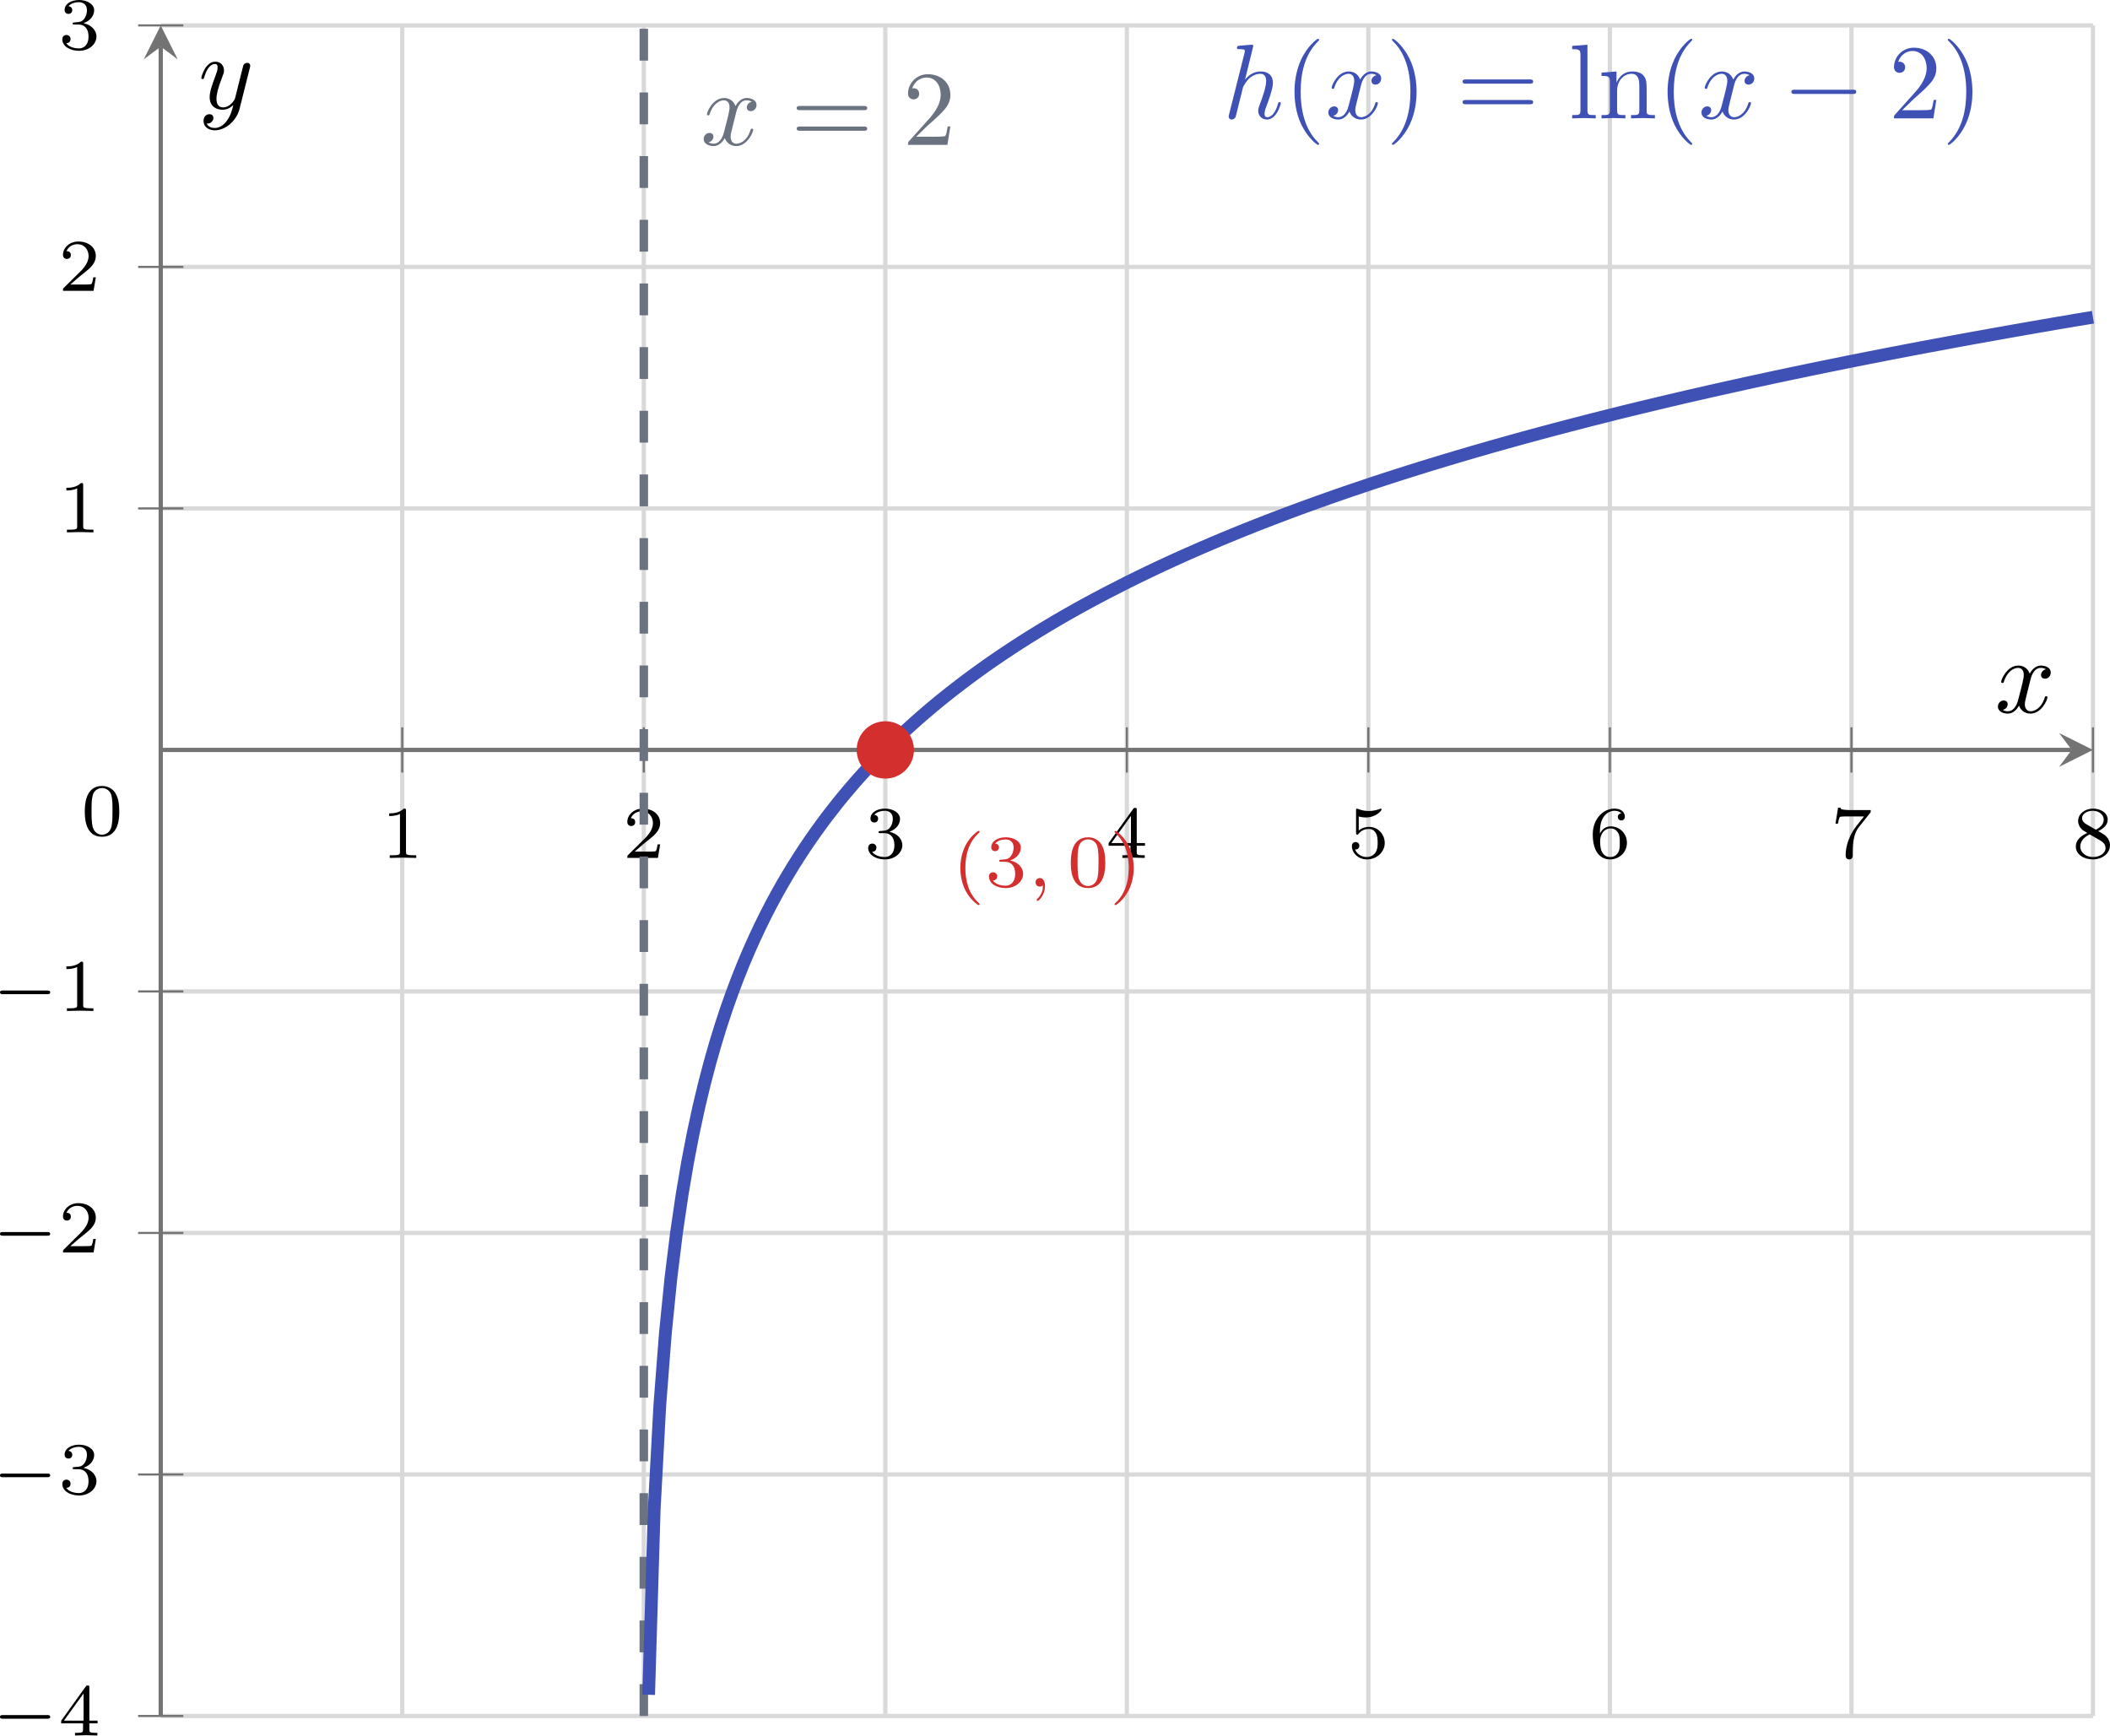
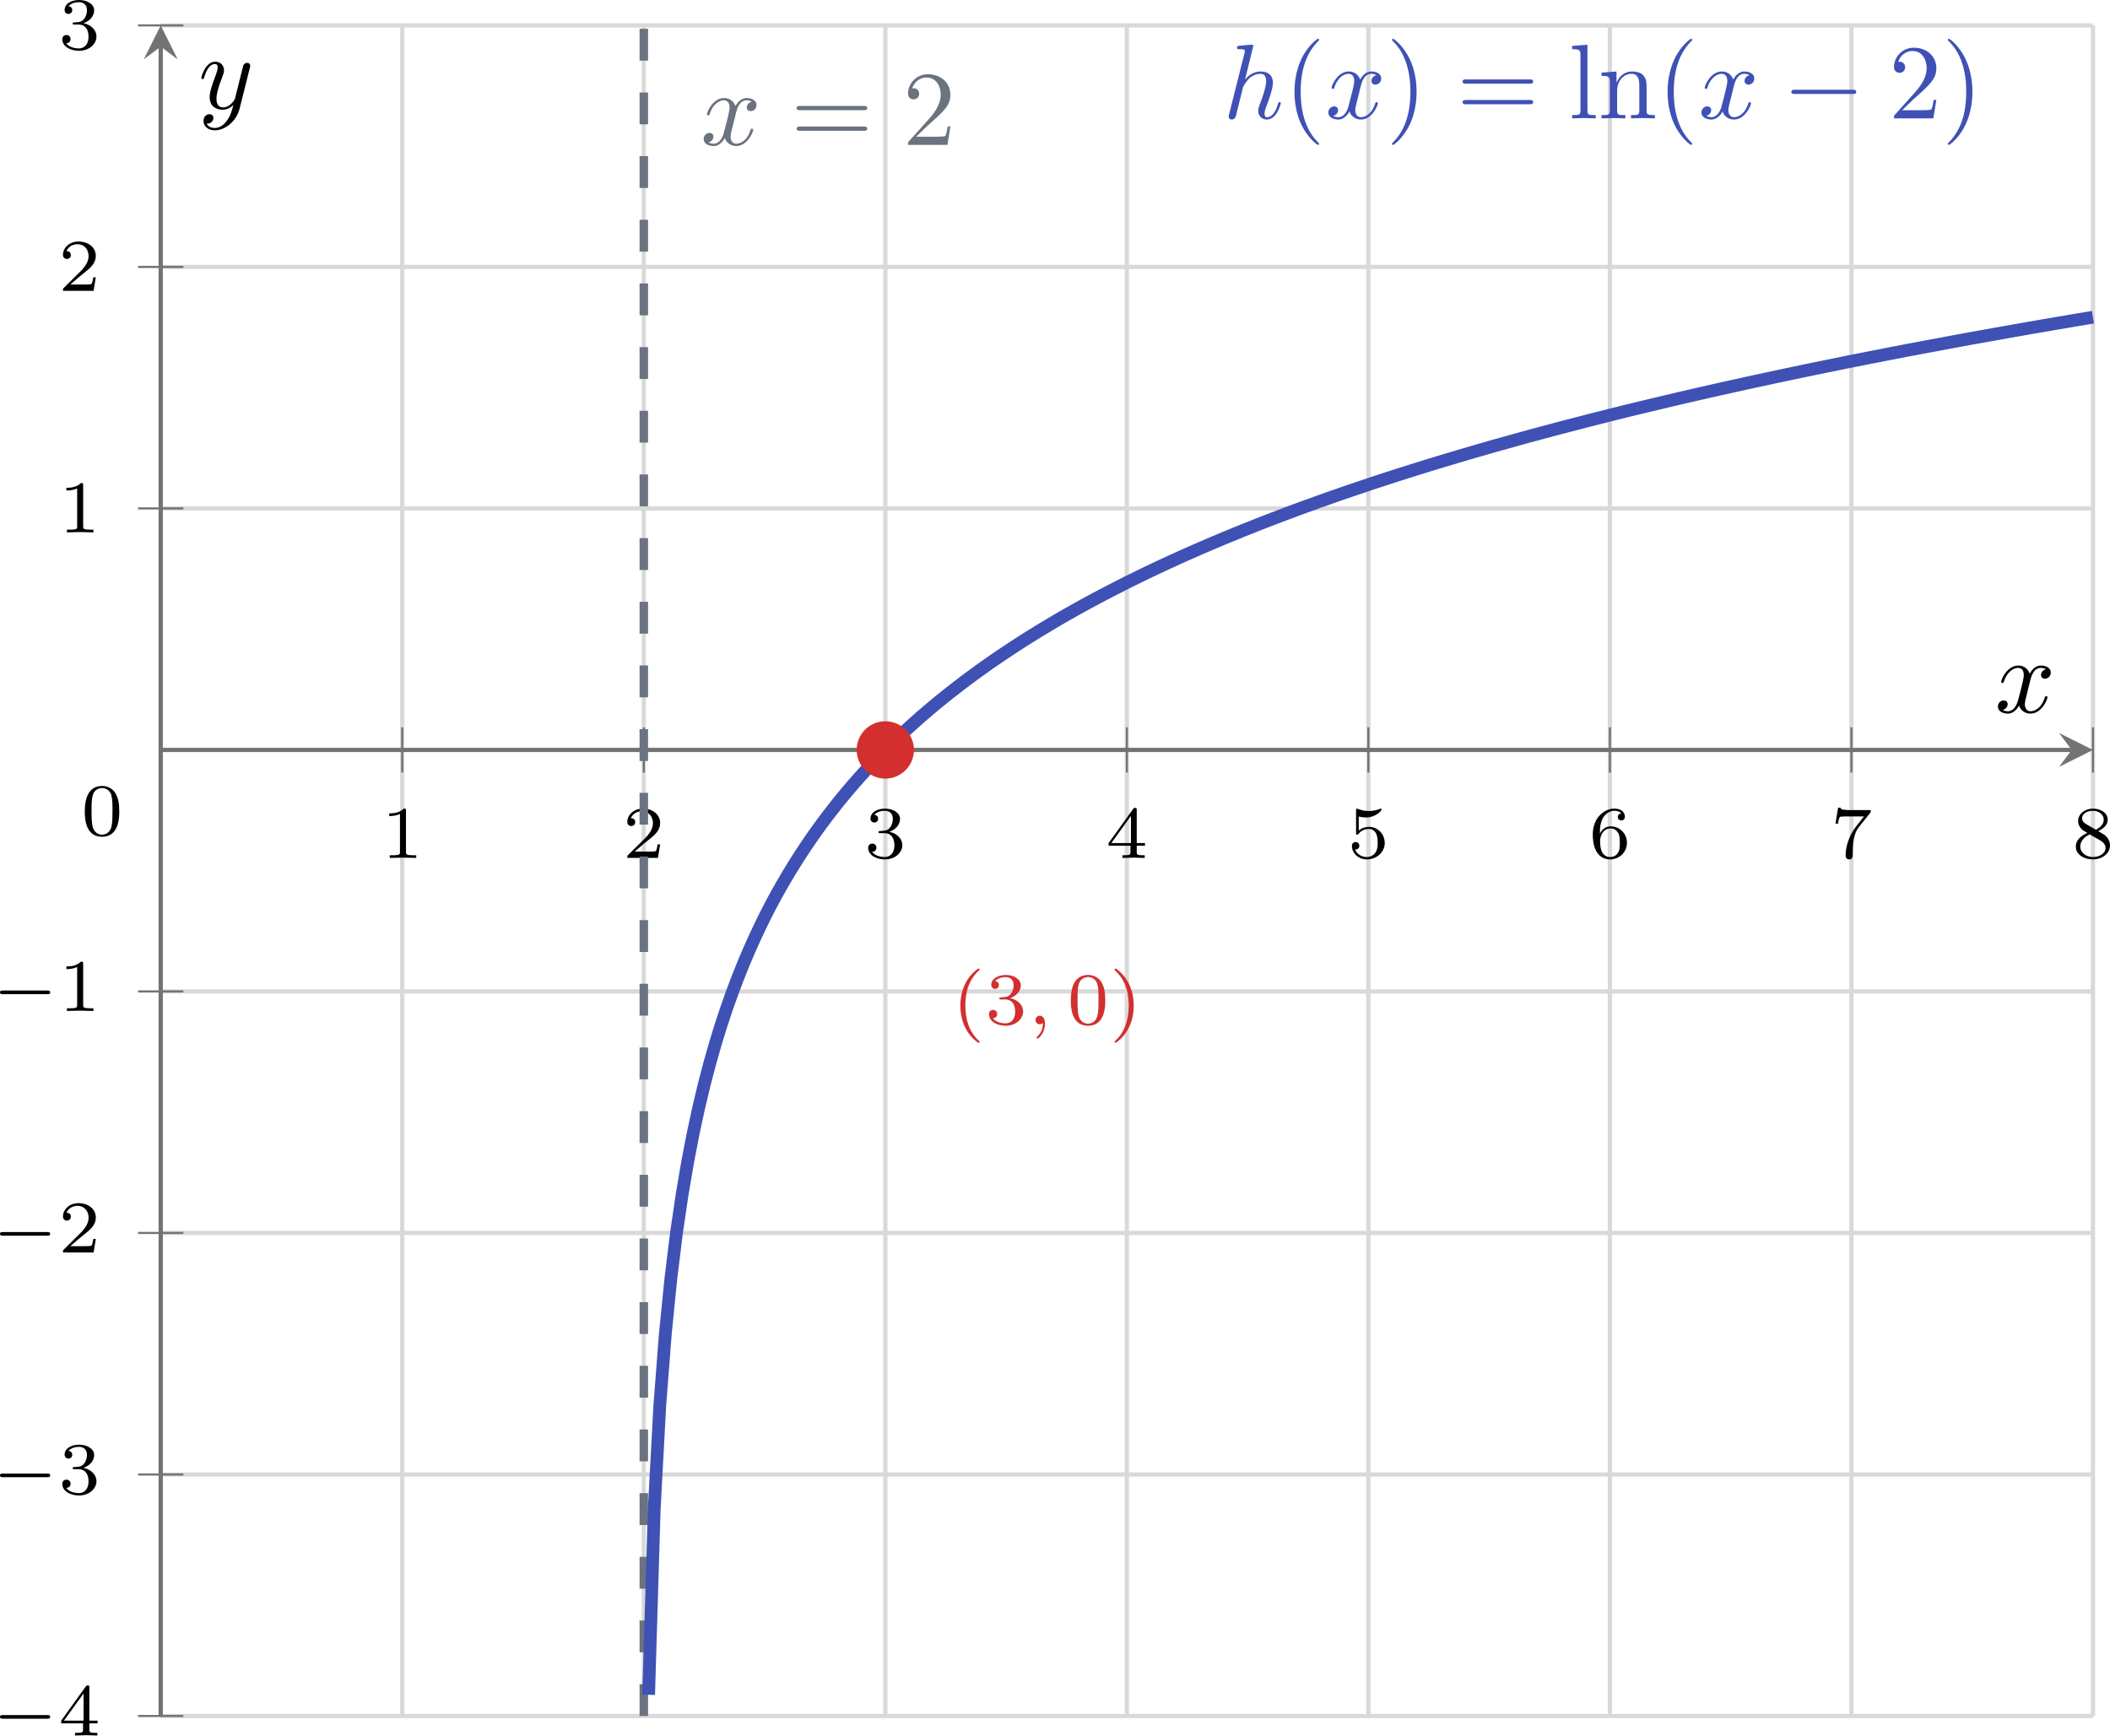
<svg xmlns="http://www.w3.org/2000/svg" xmlns:xlink="http://www.w3.org/1999/xlink" version="1.1" width="198.102pt" height="162.951pt" viewBox="-62.945 -63.835 198.102 162.951">
  <defs>
    <path id="g0-0" d="M6.565-2.291C6.735-2.291 6.914-2.291 6.914-2.491S6.735-2.69 6.565-2.69H1.176C1.006-2.69 .827-2.69 .827-2.491S1.006-2.291 1.176-2.291H6.565Z" />
    <path id="g1-0" d="M5.189-1.576C5.3-1.576 5.467-1.576 5.467-1.743C5.467-1.918 5.307-1.918 5.189-1.918H1.032C.921-1.918 .753-1.918 .753-1.75C.753-1.576 .914-1.576 1.032-1.576H5.189Z" />
    <path id="g2-104" d="M2.859-6.804C2.859-6.814 2.859-6.914 2.73-6.914C2.501-6.914 1.773-6.834 1.514-6.814C1.435-6.804 1.325-6.795 1.325-6.615C1.325-6.496 1.415-6.496 1.564-6.496C2.042-6.496 2.062-6.426 2.062-6.326L2.032-6.127L.588-.389C.548-.249 .548-.229 .548-.169C.548 .06 .747 .11 .837 .11C.996 .11 1.156-.01 1.205-.149L1.395-.907L1.614-1.803C1.674-2.022 1.733-2.242 1.783-2.471C1.803-2.531 1.883-2.859 1.893-2.919C1.923-3.009 2.232-3.567 2.57-3.836C2.79-3.995 3.098-4.184 3.527-4.184S4.065-3.846 4.065-3.487C4.065-2.949 3.686-1.863 3.447-1.255C3.367-1.026 3.318-.907 3.318-.707C3.318-.239 3.666 .11 4.134 .11C5.071 .11 5.44-1.345 5.44-1.425C5.44-1.524 5.35-1.524 5.32-1.524C5.22-1.524 5.22-1.494 5.171-1.345C5.021-.817 4.702-.11 4.154-.11C3.985-.11 3.915-.209 3.915-.438C3.915-.687 4.005-.927 4.095-1.146C4.254-1.574 4.702-2.76 4.702-3.337C4.702-3.985 4.304-4.403 3.557-4.403C2.929-4.403 2.451-4.095 2.082-3.636L2.859-6.804Z" />
    <path id="g2-120" d="M3.328-3.009C3.387-3.268 3.616-4.184 4.314-4.184C4.364-4.184 4.603-4.184 4.812-4.055C4.533-4.005 4.334-3.756 4.334-3.517C4.334-3.357 4.443-3.168 4.712-3.168C4.932-3.168 5.25-3.347 5.25-3.746C5.25-4.264 4.663-4.403 4.324-4.403C3.746-4.403 3.397-3.875 3.278-3.646C3.029-4.304 2.491-4.403 2.202-4.403C1.166-4.403 .598-3.118 .598-2.869C.598-2.77 .697-2.77 .717-2.77C.797-2.77 .827-2.79 .847-2.879C1.186-3.935 1.843-4.184 2.182-4.184C2.371-4.184 2.72-4.095 2.72-3.517C2.72-3.208 2.55-2.54 2.182-1.146C2.022-.528 1.674-.11 1.235-.11C1.176-.11 .946-.11 .737-.239C.986-.289 1.205-.498 1.205-.777C1.205-1.046 .986-1.126 .837-1.126C.538-1.126 .289-.867 .289-.548C.289-.09 .787 .11 1.225 .11C1.883 .11 2.242-.588 2.271-.648C2.391-.279 2.75 .11 3.347 .11C4.374 .11 4.941-1.176 4.941-1.425C4.941-1.524 4.852-1.524 4.822-1.524C4.732-1.524 4.712-1.484 4.692-1.415C4.364-.349 3.686-.11 3.367-.11C2.979-.11 2.819-.428 2.819-.767C2.819-.986 2.879-1.205 2.989-1.644L3.328-3.009Z" />
    <path id="g2-121" d="M4.842-3.796C4.882-3.935 4.882-3.955 4.882-4.025C4.882-4.204 4.742-4.294 4.593-4.294C4.493-4.294 4.334-4.234 4.244-4.085C4.224-4.035 4.144-3.726 4.105-3.547C4.035-3.288 3.965-3.019 3.905-2.75L3.457-.956C3.417-.807 2.989-.11 2.331-.11C1.823-.11 1.714-.548 1.714-.917C1.714-1.375 1.883-1.993 2.222-2.869C2.381-3.278 2.421-3.387 2.421-3.587C2.421-4.035 2.102-4.403 1.604-4.403C.658-4.403 .289-2.959 .289-2.869C.289-2.77 .389-2.77 .408-2.77C.508-2.77 .518-2.79 .568-2.949C.837-3.885 1.235-4.184 1.574-4.184C1.654-4.184 1.823-4.184 1.823-3.866C1.823-3.616 1.724-3.357 1.654-3.168C1.255-2.112 1.076-1.544 1.076-1.076C1.076-.189 1.704 .11 2.291 .11C2.68 .11 3.019-.06 3.298-.339C3.168 .179 3.049 .667 2.65 1.196C2.391 1.534 2.012 1.823 1.554 1.823C1.415 1.823 .966 1.793 .797 1.405C.956 1.405 1.086 1.405 1.225 1.285C1.325 1.196 1.425 1.066 1.425 .877C1.425 .568 1.156 .528 1.056 .528C.827 .528 .498 .687 .498 1.176C.498 1.674 .936 2.042 1.554 2.042C2.58 2.042 3.606 1.136 3.885 .01L4.842-3.796Z" />
    <path id="g3-59" d="M1.471-.112C1.471 .272 1.402 .718 .928 1.165C.9 1.193 .879 1.213 .879 1.248C.879 1.297 .934 1.346 .976 1.346C1.074 1.346 1.667 .788 1.667-.042C1.667-.474 1.499-.802 1.179-.802C.948-.802 .781-.621 .781-.404C.781-.181 .941 0 1.186 0C1.353 0 1.465-.112 1.471-.112Z" />
    <path id="g4-40" d="M3.298 2.391C3.298 2.361 3.298 2.341 3.128 2.172C1.883 .917 1.564-.966 1.564-2.491C1.564-4.224 1.943-5.958 3.168-7.203C3.298-7.323 3.298-7.342 3.298-7.372C3.298-7.442 3.258-7.472 3.198-7.472C3.098-7.472 2.202-6.795 1.614-5.529C1.106-4.433 .986-3.328 .986-2.491C.986-1.714 1.096-.508 1.644 .618C2.242 1.843 3.098 2.491 3.198 2.491C3.258 2.491 3.298 2.461 3.298 2.391Z" />
    <path id="g4-41" d="M2.879-2.491C2.879-3.268 2.77-4.473 2.222-5.599C1.624-6.824 .767-7.472 .667-7.472C.608-7.472 .568-7.432 .568-7.372C.568-7.342 .568-7.323 .757-7.143C1.733-6.157 2.301-4.573 2.301-2.491C2.301-.787 1.933 .966 .697 2.222C.568 2.341 .568 2.361 .568 2.391C.568 2.451 .608 2.491 .667 2.491C.767 2.491 1.664 1.813 2.252 .548C2.76-.548 2.879-1.654 2.879-2.491Z" />
    <path id="g4-50" d="M1.265-.767L2.321-1.793C3.875-3.168 4.473-3.706 4.473-4.702C4.473-5.838 3.577-6.635 2.361-6.635C1.235-6.635 .498-5.719 .498-4.832C.498-4.274 .996-4.274 1.026-4.274C1.196-4.274 1.544-4.394 1.544-4.802C1.544-5.061 1.365-5.32 1.016-5.32C.936-5.32 .917-5.32 .887-5.31C1.116-5.958 1.654-6.326 2.232-6.326C3.138-6.326 3.567-5.519 3.567-4.702C3.567-3.905 3.068-3.118 2.521-2.501L.608-.369C.498-.259 .498-.239 .498 0H4.194L4.473-1.733H4.224C4.174-1.435 4.105-.996 4.005-.847C3.935-.767 3.278-.767 3.059-.767H1.265Z" />
    <path id="g4-61" d="M6.844-3.258C6.994-3.258 7.183-3.258 7.183-3.457S6.994-3.656 6.854-3.656H.887C.747-3.656 .558-3.656 .558-3.457S.747-3.258 .897-3.258H6.844ZM6.854-1.325C6.994-1.325 7.183-1.325 7.183-1.524S6.994-1.724 6.844-1.724H.897C.747-1.724 .558-1.724 .558-1.524S.747-1.325 .887-1.325H6.854Z" />
    <path id="g4-108" d="M1.763-6.914L.329-6.804V-6.496C1.026-6.496 1.106-6.426 1.106-5.938V-.757C1.106-.309 .996-.309 .329-.309V0C.658-.01 1.186-.03 1.435-.03S2.172-.01 2.54 0V-.309C1.873-.309 1.763-.309 1.763-.757V-6.914Z" />
    <path id="g4-110" d="M1.096-3.427V-.757C1.096-.309 .986-.309 .319-.309V0C.667-.01 1.176-.03 1.445-.03C1.704-.03 2.222-.01 2.56 0V-.309C1.893-.309 1.783-.309 1.783-.757V-2.59C1.783-3.626 2.491-4.184 3.128-4.184C3.756-4.184 3.866-3.646 3.866-3.078V-.757C3.866-.309 3.756-.309 3.088-.309V0C3.437-.01 3.945-.03 4.214-.03C4.473-.03 4.991-.01 5.33 0V-.309C4.812-.309 4.563-.309 4.553-.608V-2.511C4.553-3.367 4.553-3.676 4.244-4.035C4.105-4.204 3.776-4.403 3.198-4.403C2.471-4.403 2.002-3.975 1.724-3.357V-4.403L.319-4.294V-3.985C1.016-3.985 1.096-3.915 1.096-3.427Z" />
    <path id="g5-40" d="M2.476-5.23C1.151-4.296 .802-2.817 .802-1.75C.802-.767 1.095 .76 2.476 1.736C2.532 1.736 2.615 1.736 2.615 1.653C2.615 1.611 2.594 1.597 2.545 1.548C1.618 .711 1.276-.474 1.276-1.743C1.276-3.626 1.995-4.547 2.566-5.063C2.594-5.091 2.615-5.112 2.615-5.147C2.615-5.23 2.532-5.23 2.476-5.23Z" />
    <path id="g5-41" d="M.628-5.23C.579-5.23 .495-5.23 .495-5.147C.495-5.112 .516-5.091 .558-5.042C1.158-4.491 1.827-3.55 1.827-1.75C1.827-.293 1.374 .809 .621 1.492C.502 1.611 .495 1.618 .495 1.653S.516 1.736 .586 1.736C.669 1.736 1.332 1.276 1.792 .404C2.099-.174 2.301-.928 2.301-1.743C2.301-2.727 2.008-4.254 .628-5.23Z" />
    <path id="g5-48" d="M3.599-2.225C3.599-2.992 3.508-3.543 3.187-4.031C2.971-4.352 2.538-4.631 1.981-4.631C.363-4.631 .363-2.727 .363-2.225S.363 .139 1.981 .139S3.599-1.723 3.599-2.225ZM1.981-.056C1.66-.056 1.234-.244 1.095-.816C.997-1.227 .997-1.799 .997-2.315C.997-2.824 .997-3.354 1.102-3.738C1.248-4.289 1.695-4.435 1.981-4.435C2.357-4.435 2.72-4.205 2.845-3.801C2.957-3.424 2.964-2.922 2.964-2.315C2.964-1.799 2.964-1.283 2.873-.844C2.734-.209 2.26-.056 1.981-.056Z" />
    <path id="g5-49" d="M2.336-4.435C2.336-4.624 2.322-4.631 2.127-4.631C1.681-4.191 1.046-4.184 .76-4.184V-3.933C.928-3.933 1.388-3.933 1.771-4.129V-.572C1.771-.342 1.771-.251 1.074-.251H.809V0C.934-.007 1.792-.028 2.05-.028C2.267-.028 3.145-.007 3.299 0V-.251H3.034C2.336-.251 2.336-.342 2.336-.572V-4.435Z" />
    <path id="g5-50" d="M3.522-1.269H3.285C3.264-1.116 3.194-.704 3.103-.635C3.048-.593 2.511-.593 2.413-.593H1.13C1.862-1.241 2.106-1.437 2.525-1.764C3.041-2.176 3.522-2.608 3.522-3.271C3.522-4.115 2.783-4.631 1.89-4.631C1.025-4.631 .439-4.024 .439-3.382C.439-3.027 .739-2.992 .809-2.992C.976-2.992 1.179-3.11 1.179-3.361C1.179-3.487 1.13-3.731 .767-3.731C.983-4.226 1.458-4.38 1.785-4.38C2.483-4.38 2.845-3.836 2.845-3.271C2.845-2.664 2.413-2.183 2.19-1.932L.509-.272C.439-.209 .439-.195 .439 0H3.313L3.522-1.269Z" />
    <path id="g5-51" d="M1.904-2.329C2.448-2.329 2.838-1.953 2.838-1.206C2.838-.342 2.336-.084 1.932-.084C1.653-.084 1.039-.16 .746-.572C1.074-.586 1.151-.816 1.151-.962C1.151-1.186 .983-1.346 .767-1.346C.572-1.346 .377-1.227 .377-.941C.377-.286 1.102 .139 1.946 .139C2.915 .139 3.585-.509 3.585-1.206C3.585-1.75 3.138-2.294 2.371-2.455C3.103-2.72 3.368-3.243 3.368-3.668C3.368-4.219 2.734-4.631 1.96-4.631S.593-4.254 .593-3.696C.593-3.459 .746-3.327 .955-3.327C1.172-3.327 1.311-3.487 1.311-3.682C1.311-3.884 1.172-4.031 .955-4.045C1.2-4.352 1.681-4.428 1.939-4.428C2.253-4.428 2.692-4.275 2.692-3.668C2.692-3.375 2.594-3.055 2.413-2.838C2.183-2.573 1.988-2.559 1.639-2.538C1.465-2.525 1.451-2.525 1.416-2.518C1.402-2.518 1.346-2.504 1.346-2.427C1.346-2.329 1.409-2.329 1.527-2.329H1.904Z" />
    <path id="g5-52" d="M3.689-1.144V-1.395H2.915V-4.505C2.915-4.652 2.915-4.7 2.762-4.7C2.678-4.7 2.65-4.7 2.58-4.603L.272-1.395V-1.144H2.322V-.572C2.322-.335 2.322-.251 1.757-.251H1.569V0C1.918-.014 2.364-.028 2.615-.028C2.873-.028 3.32-.014 3.668 0V-.251H3.48C2.915-.251 2.915-.335 2.915-.572V-1.144H3.689ZM2.371-3.947V-1.395H.53L2.371-3.947Z" />
    <path id="g5-53" d="M1.081-3.891C1.437-3.801 1.646-3.801 1.757-3.801C2.678-3.801 3.222-4.428 3.222-4.533C3.222-4.61 3.173-4.631 3.138-4.631C3.124-4.631 3.11-4.631 3.082-4.61C2.915-4.547 2.545-4.407 2.029-4.407C1.834-4.407 1.465-4.421 1.011-4.596C.941-4.631 .928-4.631 .921-4.631C.83-4.631 .83-4.554 .83-4.442V-2.385C.83-2.267 .83-2.183 .941-2.183C1.004-2.183 1.011-2.197 1.081-2.28C1.381-2.664 1.806-2.72 2.05-2.72C2.469-2.72 2.657-2.385 2.692-2.329C2.817-2.099 2.859-1.834 2.859-1.43C2.859-1.22 2.859-.809 2.65-.502C2.476-.251 2.176-.084 1.834-.084C1.381-.084 .914-.335 .739-.795C1.004-.774 1.137-.948 1.137-1.137C1.137-1.437 .879-1.492 .788-1.492C.774-1.492 .439-1.492 .439-1.116C.439-.488 1.011 .139 1.848 .139C2.741 .139 3.522-.523 3.522-1.402C3.522-2.19 2.922-2.915 2.057-2.915C1.75-2.915 1.388-2.838 1.081-2.573V-3.891Z" />
    <path id="g5-54" d="M1.046-2.28C1.046-2.852 1.095-3.368 1.36-3.794C1.597-4.17 1.974-4.428 2.42-4.428C2.629-4.428 2.908-4.373 3.048-4.184C2.873-4.17 2.727-4.052 2.727-3.85C2.727-3.675 2.845-3.522 3.055-3.522S3.389-3.661 3.389-3.864C3.389-4.268 3.096-4.631 2.406-4.631C1.402-4.631 .377-3.71 .377-2.211C.377-.404 1.227 .139 1.995 .139C2.845 .139 3.585-.509 3.585-1.423C3.585-2.308 2.88-2.964 2.064-2.964C1.506-2.964 1.2-2.594 1.046-2.28ZM1.995-.084C1.646-.084 1.374-.286 1.227-.593C1.123-.802 1.067-1.151 1.067-1.569C1.067-2.246 1.471-2.769 2.029-2.769C2.35-2.769 2.566-2.643 2.741-2.385C2.908-2.12 2.915-1.827 2.915-1.423C2.915-1.025 2.915-.732 2.727-.46C2.559-.216 2.336-.084 1.995-.084Z" />
    <path id="g5-55" d="M3.731-4.212C3.801-4.296 3.801-4.31 3.801-4.491H1.974C1.695-4.491 1.618-4.498 1.367-4.519C1.004-4.547 .99-4.596 .969-4.714H.732L.488-3.222H.725C.739-3.327 .809-3.787 .921-3.857C.976-3.898 1.541-3.898 1.646-3.898H3.166C2.943-3.605 2.587-3.173 2.441-2.978C1.527-1.778 1.444-.669 1.444-.258C1.444-.181 1.444 .139 1.771 .139C2.106 .139 2.106-.174 2.106-.265V-.544C2.106-1.897 2.385-2.518 2.685-2.894L3.731-4.212Z" />
    <path id="g5-56" d="M2.476-2.518C3.02-2.783 3.368-3.11 3.368-3.592C3.368-4.268 2.664-4.631 1.988-4.631C1.22-4.631 .593-4.129 .593-3.466C.593-3.138 .746-2.901 .872-2.762C.997-2.615 1.046-2.587 1.458-2.343C1.067-2.176 .377-1.799 .377-1.067C.377-.293 1.179 .139 1.974 .139C2.859 .139 3.585-.425 3.585-1.179C3.585-1.639 3.313-2.029 2.908-2.267C2.817-2.322 2.573-2.462 2.476-2.518ZM1.339-3.18C1.158-3.285 .962-3.473 .962-3.731C.962-4.17 1.471-4.428 1.974-4.428C2.518-4.428 2.999-4.087 2.999-3.592C2.999-2.971 2.273-2.657 2.26-2.657S2.232-2.664 2.183-2.692L1.339-3.18ZM1.681-2.211L2.636-1.66C2.817-1.555 3.166-1.346 3.166-.934C3.166-.411 2.587-.084 1.988-.084C1.346-.084 .795-.495 .795-1.067C.795-1.583 1.179-1.981 1.681-2.211Z" />
  </defs>
  <g id="page1">
    <path d="M-25.18 97.285V-61.45M-2.5 97.285V-61.45M20.176 97.285V-61.45M42.852 97.285V-61.45M65.527 97.285V-61.45M88.203 97.285V-61.45M110.882 97.285V-61.45M133.558 97.285V-61.45" stroke="#d9d9d9" fill="none" stroke-width=".399" stroke-miterlimit="10" />
    <path d="M-47.855 97.285H133.558M-47.855 74.609H133.558M-47.855 51.93H133.558M-47.855 29.254H133.558M-47.855-16.098H133.558M-47.855-38.773H133.558M-47.855-61.45H133.558" stroke="#d9d9d9" fill="none" stroke-width=".399" stroke-miterlimit="10" />
    <path d="M-25.18 8.703V4.453M-2.5 8.703V4.453M20.176 8.703V4.453M42.852 8.703V4.453M65.527 8.703V4.453M88.203 8.703V4.453M110.882 8.703V4.453M133.558 8.703V4.453" stroke="#737373" fill="none" stroke-width=".199" stroke-miterlimit="10" />
    <path d="M-49.98 97.285H-45.73M-49.98 74.609H-45.73M-49.98 51.93H-45.73M-49.98 29.254H-45.73M-49.98-16.098H-45.73M-49.98-38.773H-45.73M-49.98-61.45H-45.73" stroke="#737373" fill="none" stroke-width=".199" stroke-miterlimit="10" />
    <path d="M-47.855 6.578H131.566" stroke="#737373" fill="none" stroke-width=".399" stroke-miterlimit="10" />
    <path d="M133.559 6.578L130.371 4.984L131.567 6.578L130.371 8.172" fill="#737373" />
    <path d="M-47.855 97.285V-59.458" stroke="#737373" fill="none" stroke-width=".399" stroke-miterlimit="10" />
    <path d="M-47.855-61.449L-49.449-58.262L-47.855-59.457L-46.262-58.262" fill="#737373" />
    <g transform="matrix(1 0 0 1 1.5269 -74.5834)">
      <use x="-28.691" y="91.302" xlink:href="#g5-49" />
    </g>
    <g transform="matrix(1 0 0 1 24.20336 -74.5834)">
      <use x="-28.691" y="91.302" xlink:href="#g5-50" />
    </g>
    <g transform="matrix(1 0 0 1 46.8799 -74.5834)">
      <use x="-28.691" y="91.302" xlink:href="#g5-51" />
    </g>
    <g transform="matrix(1 0 0 1 69.5564 -74.5834)">
      <use x="-28.691" y="91.302" xlink:href="#g5-52" />
    </g>
    <g transform="matrix(1 0 0 1 92.2329 -74.5834)">
      <use x="-28.691" y="91.302" xlink:href="#g5-53" />
    </g>
    <g transform="matrix(1 0 0 1 114.9094 -74.5834)">
      <use x="-28.691" y="91.302" xlink:href="#g5-54" />
    </g>
    <g transform="matrix(1 0 0 1 137.5856 -74.5834)">
      <use x="-28.691" y="91.302" xlink:href="#g5-55" />
    </g>
    <g transform="matrix(1 0 0 1 160.2626 -74.5834)">
      <use x="-28.691" y="91.302" xlink:href="#g5-56" />
    </g>
    <g transform="matrix(1 0 0 1 -35.0076 7.8148)">
      <use x="-28.691" y="91.302" xlink:href="#g1-0" />
      <use x="-22.464" y="91.302" xlink:href="#g5-52" />
    </g>
    <g transform="matrix(1 0 0 1 -35.0076 -14.8617)">
      <use x="-28.691" y="91.302" xlink:href="#g1-0" />
      <use x="-22.464" y="91.302" xlink:href="#g5-51" />
    </g>
    <g transform="matrix(1 0 0 1 -35.0076 -37.5382)">
      <use x="-28.691" y="91.302" xlink:href="#g1-0" />
      <use x="-22.464" y="91.302" xlink:href="#g5-50" />
    </g>
    <g transform="matrix(1 0 0 1 -35.0076 -60.2147)">
      <use x="-28.691" y="91.302" xlink:href="#g1-0" />
      <use x="-22.464" y="91.302" xlink:href="#g5-49" />
    </g>
    <g transform="matrix(1 0 0 1 -28.7809 -105.1526)">
      <use x="-28.691" y="91.302" xlink:href="#g5-49" />
    </g>
    <g transform="matrix(1 0 0 1 -28.7809 -127.8291)">
      <use x="-28.691" y="91.302" xlink:href="#g5-50" />
    </g>
    <g transform="matrix(1 0 0 1 -28.7809 -150.5056)">
      <use x="-28.691" y="91.302" xlink:href="#g5-51" />
    </g>
    <path d="M-2.5 97.285V-61.45" stroke="#6b7280" fill="none" stroke-width=".797" stroke-miterlimit="10" stroke-dasharray="2.989 2.989" />
    <path d="M-2.047 95.293L-1.523 77.887L-1 68.156L-.476 61.367L.047 56.152L.57 51.914L1.094 48.344L1.617 45.262L2.141 42.547L2.664 40.125L3.188 37.934L3.711 35.938L4.234 34.105L4.758 32.406L5.281 30.828L5.805 29.352L6.328 27.969L6.852 26.66L7.375 25.426L7.899 24.254L8.422 23.141L8.945 22.078L9.469 21.062L9.992 20.094L10.516 19.164L11.043 18.27L11.566 17.406L12.09 16.582L12.613 15.781L13.137 15.008L13.66 14.262L14.184 13.539L14.707 12.836L15.23 12.164L15.754 11.496L16.277 10.855L16.801 10.234L17.324 9.625L17.848 9.035L18.371 8.457L18.895 7.895L19.418 7.348L19.942 6.812L20.465 6.289L20.988 5.777L21.512 5.281L22.035 4.789L22.559 4.312L23.082 3.844L23.605 3.383L24.129 2.934L24.652 2.492L25.176 2.059L25.699 1.633L26.227 1.215L26.75 .809L27.273 .406L27.797 .008L28.32-.379L28.844-.762L29.367-1.137L29.891-1.508L30.414-1.871L30.938-2.227L31.461-2.578L31.984-2.925L32.508-3.269L33.031-3.606L33.555-3.938L34.078-4.261L34.602-4.585L35.125-4.902L35.648-5.215L36.172-5.527L36.695-5.832L37.219-6.133L37.742-6.429L38.266-6.723L38.789-7.011L39.312-7.296L39.836-7.579L40.359-7.856L40.883-8.133L41.41-8.402L41.934-8.671L42.457-8.938L42.98-9.204L43.504-9.46L44.027-9.719L44.551-9.973L45.074-10.223L45.598-10.473L46.121-10.719L46.645-10.96L47.168-11.2L47.691-11.438L48.215-11.675L48.738-11.906L49.262-12.136L49.785-12.367L50.309-12.589L50.832-12.816L51.355-13.036L51.879-13.258L52.402-13.473L52.925-13.688L53.449-13.902L53.972-14.114L54.496-14.32L55.019-14.531L55.543-14.735L56.066-14.938L56.593-15.14L57.117-15.339L57.64-15.54L58.164-15.735L58.687-15.93L59.211-16.125L59.734-16.317L60.257-16.503L60.781-16.695L61.304-16.878L61.828-17.067L62.351-17.25L62.875-17.433L63.398-17.613L63.922-17.793L64.445-17.968L64.968-18.145L65.492-18.32L66.015-18.497L66.539-18.668L67.062-18.84L67.586-19.008L68.109-19.18L68.632-19.343L69.156-19.512L69.679-19.675L70.203-19.84L70.726-20.003L71.25-20.165L71.777-20.325L72.3-20.485L72.824-20.645L73.347-20.797L73.871-20.957L74.394-21.11L74.918-21.265L75.441-21.418L75.964-21.57L76.488-21.718L77.011-21.872L77.535-22.02L78.058-22.165L78.582-22.312L79.105-22.457L79.629-22.605L80.152-22.747L80.675-22.89L81.199-23.032L81.722-23.175L82.246-23.312L82.769-23.453L83.293-23.593L83.816-23.73L84.339-23.867L84.863-24.003L85.386-24.137L85.91-24.273L86.433-24.41L86.957-24.54L87.484-24.675L88.007-24.805L88.531-24.938L89.054-25.07L89.578-25.2L90.101-25.328L90.625-25.453L91.148-25.582L91.672-25.707L92.195-25.832L92.718-25.957L93.242-26.082L93.765-26.207L94.289-26.328L94.812-26.453L95.336-26.575L95.859-26.695L96.382-26.817L96.906-26.933L97.429-27.055L97.953-27.172L98.476-27.29L99-27.407L99.523-27.523L100.047-27.64L100.57-27.753L101.093-27.872L101.617-27.985L102.14-28.098L102.668-28.21L103.191-28.325L103.714-28.438L104.238-28.547L104.761-28.66L105.285-28.77L105.808-28.878L106.332-28.988L106.855-29.098L107.379-29.207L107.902-29.312L108.425-29.422L108.949-29.527L109.472-29.633L109.996-29.738L110.519-29.848L111.043-29.95L111.566-30.055L112.089-30.157L112.613-30.262L113.136-30.363L113.66-30.465L114.183-30.57L114.707-30.672L115.23-30.77L115.754-30.872L116.277-30.973L116.8-31.07L117.324-31.172L117.847-31.27L118.375-31.367L118.898-31.465L119.422-31.562L119.945-31.66L120.468-31.758L120.992-31.855L121.515-31.95L122.039-32.047L122.562-32.141L123.086-32.234L123.609-32.328L124.132-32.422L124.656-32.516L125.179-32.609L125.703-32.703L126.226-32.797L126.75-32.886L127.273-32.98L127.797-33.071L128.32-33.16L128.843-33.254L129.367-33.34L129.89-33.434L130.414-33.523L130.937-33.609L131.461-33.7L131.984-33.789L132.507-33.874L133.031-33.961L133.558-34.05" stroke="#3f51b5" fill="none" stroke-width="1.196" stroke-miterlimit="10" />
    <g transform="matrix(1 0 0 1 -26.6551 -76.7092)">
      <use x="-28.691" y="91.302" xlink:href="#g5-48" />
    </g>
-     <g fill="#d32f2f" transform="matrix(1 0 0 1 55.1064 -71.8913)">
+     <g fill="#d32f2f" transform="matrix(1 0 0 1 55.1064 -58.9657)">
      <use x="-28.691" y="91.302" xlink:href="#g5-40" />
      <use x="-25.577" y="91.302" xlink:href="#g5-51" />
      <use x="-21.606" y="91.302" xlink:href="#g3-59" />
      <use x="-17.879" y="91.302" xlink:href="#g5-48" />
      <use x="-13.908" y="91.302" xlink:href="#g5-41" />
    </g>
    <g fill="#6b7280" transform="matrix(1 0 0 1 31.52286 -141.5328)">
      <use x="-28.691" y="91.302" xlink:href="#g2-120" />
      <use x="-20.229" y="91.302" xlink:href="#g4-61" />
      <use x="-9.713" y="91.302" xlink:href="#g4-50" />
    </g>
    <g fill="#3f51b5" transform="matrix(1 0 0 1 80.5564 -144.0234)">
      <use x="-28.691" y="91.302" xlink:href="#g2-104" />
      <use x="-22.951" y="91.302" xlink:href="#g4-40" />
      <use x="-19.076" y="91.302" xlink:href="#g2-120" />
      <use x="-13.382" y="91.302" xlink:href="#g4-41" />
      <use x="-6.741" y="91.302" xlink:href="#g4-61" />
      <use x="3.776" y="91.302" xlink:href="#g4-108" />
      <use x="6.543" y="91.302" xlink:href="#g4-110" />
      <use x="12.078" y="91.302" xlink:href="#g4-40" />
      <use x="15.952" y="91.302" xlink:href="#g2-120" />
      <use x="23.86" y="91.302" xlink:href="#g0-0" />
      <use x="33.823" y="91.302" xlink:href="#g4-50" />
      <use x="38.804" y="91.302" xlink:href="#g4-41" />
    </g>
    <path d="M22.664 6.578C22.664 5.203 21.551 4.086 20.176 4.086S17.684 5.203 17.684 6.578S18.801 9.07 20.176 9.07S22.664 7.953 22.664 6.578Z" fill="#d32f2f" />
    <path d="M22.664 6.578C22.664 5.203 21.551 4.086 20.176 4.086S17.684 5.203 17.684 6.578S18.801 9.07 20.176 9.07S22.664 7.953 22.664 6.578Z" stroke="#d32f2f" fill="none" stroke-width=".399" stroke-miterlimit="10" />
    <g transform="matrix(1 0 0 1 153.0346 -88.24301)">
      <use x="-28.691" y="91.302" xlink:href="#g2-120" />
    </g>
    <g transform="matrix(1 0 0 1 -15.6443 -144.9435)">
      <use x="-28.691" y="91.302" xlink:href="#g2-121" />
    </g>
  </g>
</svg>
